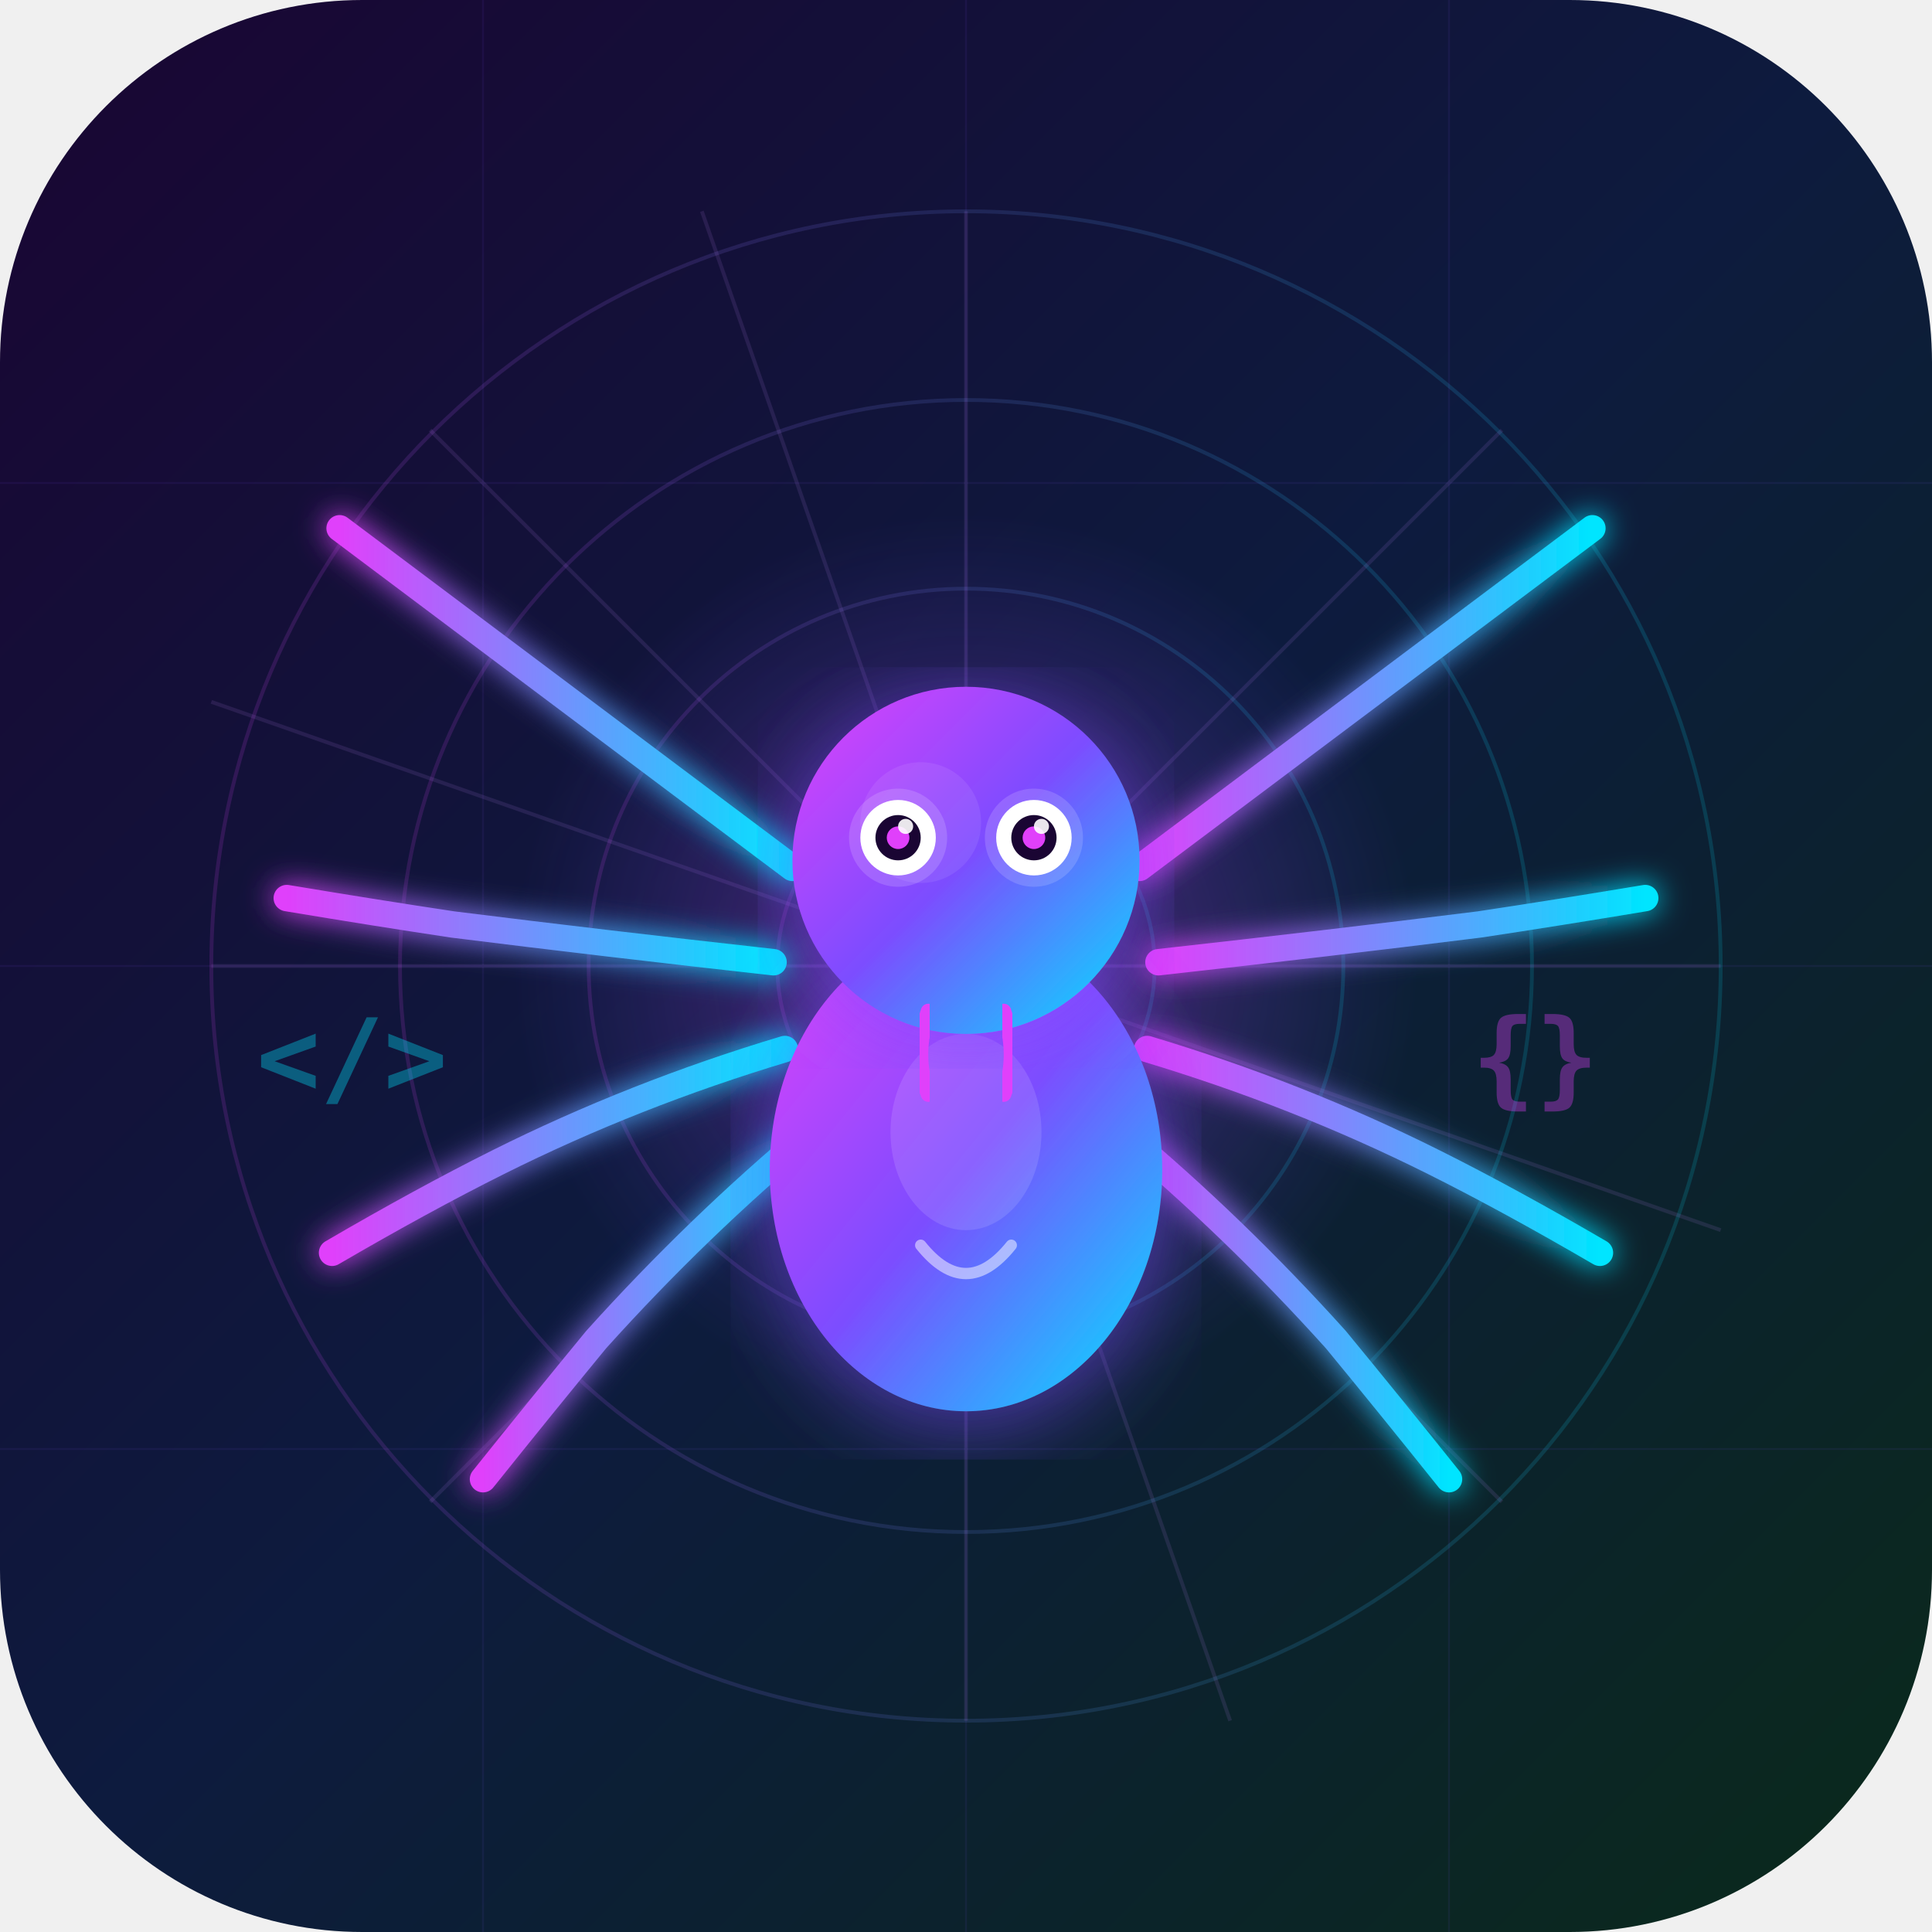
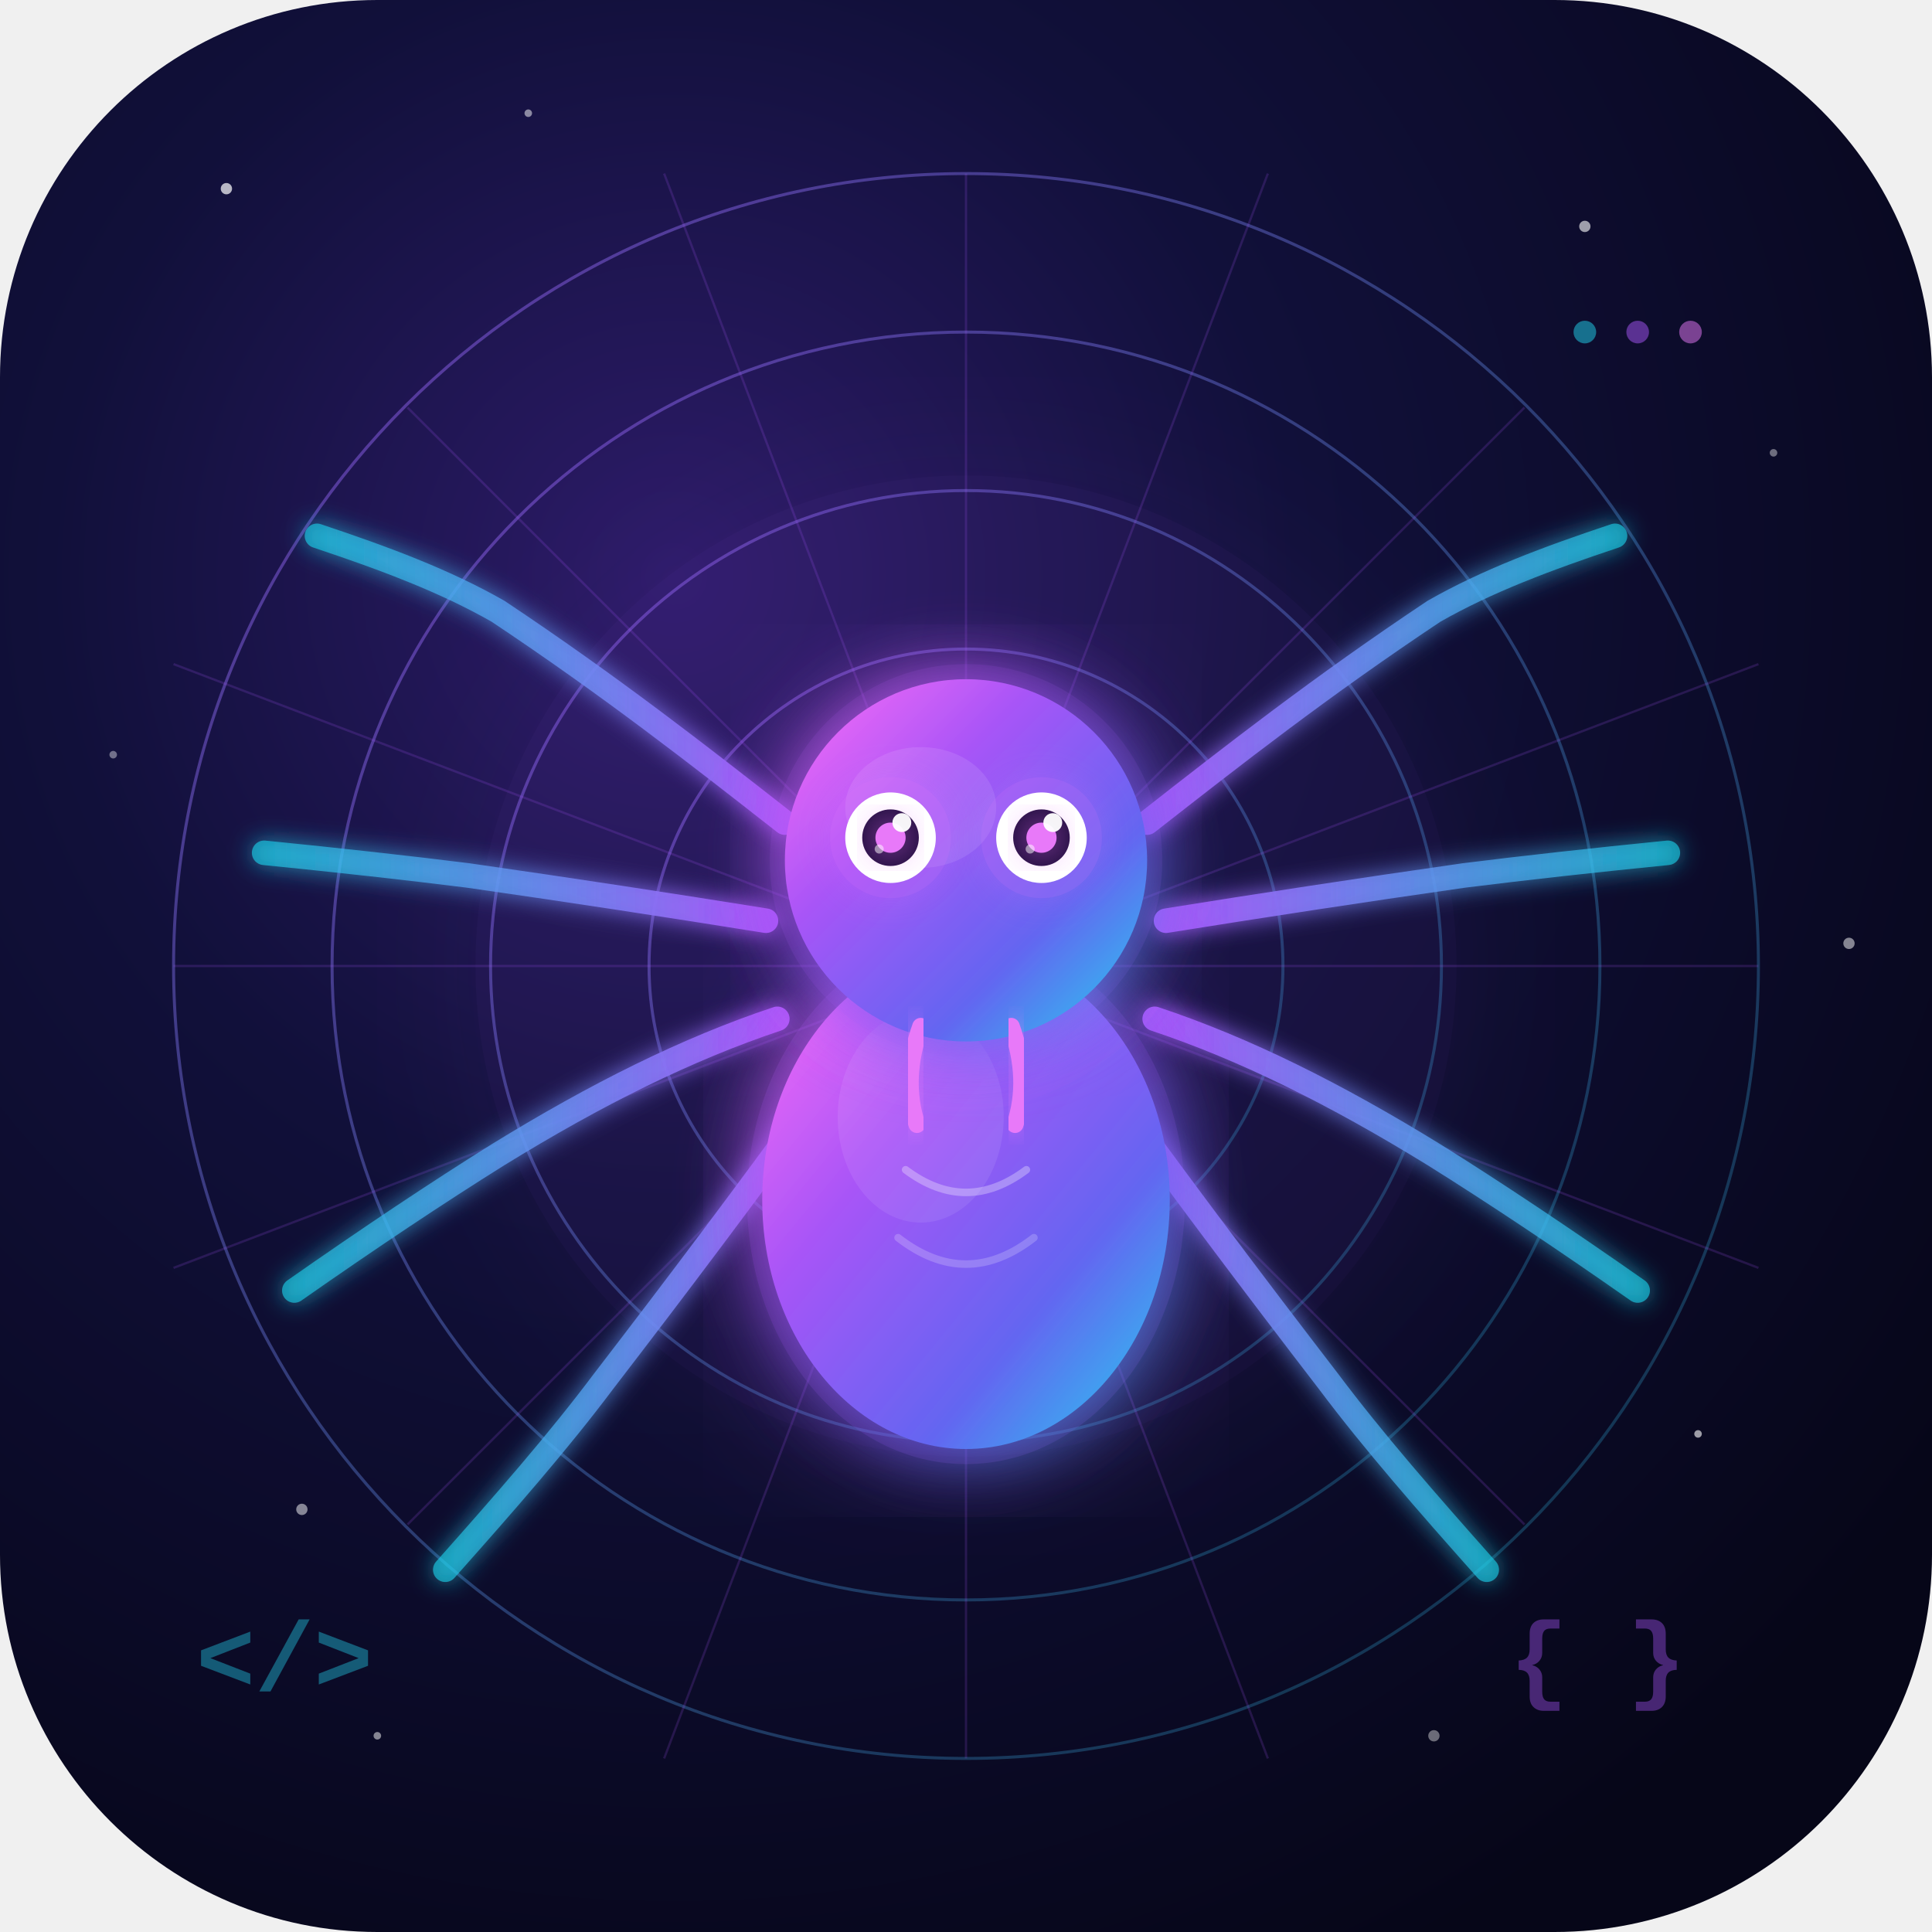
<svg xmlns="http://www.w3.org/2000/svg" viewBox="0 0 512 512" role="img" aria-label="SuperSpider Icon">
  <defs>
-     <linearGradient id="bg" x1="0%" y1="0%" x2="100%" y2="100%">
-       <stop offset="0%" stop-color="#1a0533" />
-       <stop offset="50%" stop-color="#0d1b3e" />
-       <stop offset="100%" stop-color="#0a2a1a" />
+     <radialGradient id="bg-radial" cx="35%" cy="30%" r="80%">
+       <stop offset="0%" stop-color="#2d1b69" />
+       <stop offset="40%" stop-color="#11103a" />
+       <stop offset="100%" stop-color="#060618" />
+     </radialGradient>
+     <linearGradient id="body-grad" x1="0%" y1="0%" x2="100%" y2="100%">
+       <stop offset="0%" stop-color="#ff6ef7" />
+       <stop offset="35%" stop-color="#a855f7" />
+       <stop offset="70%" stop-color="#6366f1" />
+       <stop offset="100%" stop-color="#22d3ee" />
    </linearGradient>
-     <linearGradient id="spider-body" x1="0%" y1="0%" x2="100%" y2="100%">
-       <stop offset="0%" stop-color="#e040fb" />
-       <stop offset="50%" stop-color="#7c4dff" />
-       <stop offset="100%" stop-color="#00e5ff" />
+     <linearGradient id="leg-l" x1="100%" y1="0%" x2="0%" y2="0%">
+       <stop offset="0%" stop-color="#a855f7" />
+       <stop offset="100%" stop-color="#22d3ee" stop-opacity="0.6" />
    </linearGradient>
-     <linearGradient id="leg-grad" x1="0%" y1="0%" x2="100%" y2="0%">
-       <stop offset="0%" stop-color="#e040fb" />
-       <stop offset="100%" stop-color="#00e5ff" />
+     <linearGradient id="leg-r" x1="0%" y1="0%" x2="100%" y2="0%">
+       <stop offset="0%" stop-color="#a855f7" />
+       <stop offset="100%" stop-color="#22d3ee" stop-opacity="0.6" />
    </linearGradient>
-     <radialGradient id="glow-center" cx="50%" cy="50%" r="50%">
-       <stop offset="0%" stop-color="#e040fb" stop-opacity="0.4" />
-       <stop offset="100%" stop-color="#7c4dff" stop-opacity="0" />
+     <linearGradient id="web-ring" x1="0%" y1="0%" x2="100%" y2="100%">
+       <stop offset="0%" stop-color="#a855f7" stop-opacity="0.5" />
+       <stop offset="100%" stop-color="#22d3ee" stop-opacity="0.2" />
+     </linearGradient>
+     <filter id="body-glow" x="-40%" y="-40%" width="180%" height="180%">
+       <feGaussianBlur stdDeviation="10" result="blur" />
+       <feMerge>
+         <feMergeNode in="blur" />
+         <feMergeNode in="SourceGraphic" />
+       </feMerge>
+     </filter>
+     <filter id="eye-glow" x="-60%" y="-60%" width="220%" height="220%">
+       <feGaussianBlur stdDeviation="5" result="blur" />
+       <feMerge>
+         <feMergeNode in="blur" />
+         <feMergeNode in="SourceGraphic" />
+       </feMerge>
+     </filter>
+     <filter id="leg-glow" x="-20%" y="-20%" width="140%" height="140%">
+       <feGaussianBlur stdDeviation="3" result="blur" />
+       <feMerge>
+         <feMergeNode in="blur" />
+         <feMergeNode in="SourceGraphic" />
+       </feMerge>
+     </filter>
+     <filter id="outer-glow" x="-10%" y="-10%" width="120%" height="120%">
+       <feGaussianBlur stdDeviation="18" result="blur" />
+       <feMerge>
+         <feMergeNode in="blur" />
+         <feMergeNode in="SourceGraphic" />
+       </feMerge>
+     </filter>
+     <radialGradient id="star" cx="50%" cy="50%" r="50%">
+       <stop offset="0%" stop-color="#ffffff" />
+       <stop offset="100%" stop-color="#ffffff" stop-opacity="0" />
    </radialGradient>
-     <filter id="glow-strong">
-       <feGaussianBlur stdDeviation="8" result="blur" />
-       <feComposite in="SourceGraphic" in2="blur" operator="over" />
-     </filter>
-     <filter id="glow-soft">
-       <feGaussianBlur stdDeviation="4" result="blur" />
-       <feComposite in="SourceGraphic" in2="blur" operator="over" />
-     </filter>
-     <filter id="shadow">
-       <feDropShadow dx="0" dy="4" stdDeviation="12" flood-color="#7c4dff" flood-opacity="0.6" />
-     </filter>
  </defs>
-   <rect width="512" height="512" rx="96" fill="url(#bg)" />
-   <g stroke="#7c4dff" stroke-width="0.5" opacity="0.08">
-     <line x1="0" y1="128" x2="512" y2="128" />
-     <line x1="0" y1="256" x2="512" y2="256" />
-     <line x1="0" y1="384" x2="512" y2="384" />
-     <line x1="128" y1="0" x2="128" y2="512" />
-     <line x1="256" y1="0" x2="256" y2="512" />
-     <line x1="384" y1="0" x2="384" y2="512" />
+   <rect width="512" height="512" rx="100" fill="url(#bg-radial)" />
+   <circle cx="60" cy="50" r="1.5" fill="white" opacity="0.7" />
+   <circle cx="140" cy="30" r="1" fill="white" opacity="0.5" />
+   <circle cx="420" cy="60" r="1.5" fill="white" opacity="0.6" />
+   <circle cx="470" cy="120" r="1" fill="white" opacity="0.4" />
+   <circle cx="80" cy="400" r="1.5" fill="white" opacity="0.5" />
+   <circle cx="450" cy="380" r="1" fill="white" opacity="0.6" />
+   <circle cx="380" cy="460" r="1.5" fill="white" opacity="0.4" />
+   <circle cx="100" cy="460" r="1" fill="white" opacity="0.5" />
+   <circle cx="30" cy="200" r="1" fill="white" opacity="0.4" />
+   <circle cx="490" cy="250" r="1.5" fill="white" opacity="0.5" />
+   <g fill="none">
+     <circle cx="256" cy="256" r="210" stroke="url(#web-ring)" stroke-width="0.8" />
+     <circle cx="256" cy="256" r="168" stroke="url(#web-ring)" stroke-width="0.8" />
+     <circle cx="256" cy="256" r="126" stroke="url(#web-ring)" stroke-width="0.8" />
+     <circle cx="256" cy="256" r="84" stroke="url(#web-ring)" stroke-width="0.8" />
  </g>
-   <g fill="none" opacity="0.15">
-     <circle cx="256" cy="256" r="200" stroke="url(#leg-grad)" stroke-width="1" />
-     <circle cx="256" cy="256" r="150" stroke="url(#leg-grad)" stroke-width="1" />
-     <circle cx="256" cy="256" r="100" stroke="url(#leg-grad)" stroke-width="1" />
-     <circle cx="256" cy="256" r="50" stroke="url(#leg-grad)" stroke-width="1" />
+   <g stroke="#a855f7" stroke-width="0.6" opacity="0.18" fill="none">
+     <line x1="256" y1="46" x2="256" y2="466" />
+     <line x1="46" y1="256" x2="466" y2="256" />
+     <line x1="108" y1="108" x2="404" y2="404" />
+     <line x1="404" y1="108" x2="108" y2="404" />
+     <line x1="46" y1="176" x2="466" y2="336" />
+     <line x1="176" y1="46" x2="336" y2="466" />
+     <line x1="46" y1="336" x2="466" y2="176" />
+     <line x1="336" y1="46" x2="176" y2="466" />
  </g>
-   <g stroke="#c084fc" stroke-width="1" opacity="0.12" fill="none">
-     <line x1="256" y1="56" x2="256" y2="456" />
-     <line x1="56" y1="256" x2="456" y2="256" />
-     <line x1="114" y1="114" x2="398" y2="398" />
-     <line x1="398" y1="114" x2="114" y2="398" />
-     <line x1="56" y1="186" x2="456" y2="326" />
-     <line x1="186" y1="56" x2="326" y2="456" />
+   <circle cx="256" cy="256" r="130" fill="#a855f7" opacity="0.06" filter="url(#outer-glow)" />
+   <g filter="url(#leg-glow)">
+     <path d="M208 218 C185 200 162 182 132 162 C118 154 102 148 84 142" stroke="url(#leg-l)" stroke-width="6.5" stroke-linecap="round" fill="none" />
+     <path d="M203 244 C178 240 152 236 124 232 C108 230 90 228 70 226" stroke="url(#leg-l)" stroke-width="6.5" stroke-linecap="round" fill="none" />
+     <path d="M206 270 C182 278 158 290 132 306 C116 316 98 328 78 342" stroke="url(#leg-l)" stroke-width="6.5" stroke-linecap="round" fill="none" />
+     <path d="M214 294 C198 316 180 340 160 366 C148 382 134 398 118 416" stroke="url(#leg-l)" stroke-width="6.5" stroke-linecap="round" fill="none" />
  </g>
-   <circle cx="256" cy="256" r="120" fill="url(#glow-center)" />
-   <g stroke="url(#leg-grad)" stroke-width="7" stroke-linecap="round" fill="none" filter="url(#glow-soft)">
-     <path d="M210 230 Q170 200 130 170 Q110 155 90 140" />
-     <path d="M205 255 Q160 250 120 245 Q100 242 76 238" />
-     <path d="M208 278 Q168 290 132 308 Q112 318 88 332" />
-     <path d="M215 300 Q185 325 158 355 Q144 372 128 392" />
+   <g filter="url(#leg-glow)">
+     <path d="M304 218 C327 200 350 182 380 162 C394 154 410 148 428 142" stroke="url(#leg-r)" stroke-width="6.5" stroke-linecap="round" fill="none" />
+     <path d="M309 244 C334 240 360 236 388 232 C404 230 422 228 442 226" stroke="url(#leg-r)" stroke-width="6.5" stroke-linecap="round" fill="none" />
+     <path d="M306 270 C330 278 354 290 380 306 C396 316 414 328 434 342" stroke="url(#leg-r)" stroke-width="6.5" stroke-linecap="round" fill="none" />
+     <path d="M298 294 C314 316 332 340 352 366 C364 382 378 398 394 416" stroke="url(#leg-r)" stroke-width="6.5" stroke-linecap="round" fill="none" />
  </g>
-   <g stroke="url(#leg-grad)" stroke-width="7" stroke-linecap="round" fill="none" filter="url(#glow-soft)">
-     <path d="M302 230 Q342 200 382 170 Q402 155 422 140" />
-     <path d="M307 255 Q352 250 392 245 Q412 242 436 238" />
-     <path d="M304 278 Q344 290 380 308 Q400 318 424 332" />
-     <path d="M297 300 Q327 325 354 355 Q368 372 384 392" />
-   </g>
-   <line x1="256" y1="56" x2="256" y2="168" stroke="#e040fb" stroke-width="3" stroke-linecap="round" opacity="0.7" filter="url(#glow-soft)" />
-   <ellipse cx="256" cy="310" rx="52" ry="64" fill="url(#spider-body)" filter="url(#shadow)" />
-   <ellipse cx="256" cy="300" rx="20" ry="26" fill="#ffffff" opacity="0.12" />
-   <path d="M244 330 Q256 345 268 330" fill="none" stroke="#ffffff" stroke-width="3" stroke-linecap="round" opacity="0.5" />
-   <circle cx="256" cy="228" r="46" fill="url(#spider-body)" filter="url(#shadow)" />
-   <circle cx="244" cy="218" r="16" fill="#ffffff" opacity="0.08" />
-   <circle cx="238" cy="222" r="13" fill="#ffffff" opacity="0.15" />
-   <circle cx="274" cy="222" r="13" fill="#ffffff" opacity="0.15" />
-   <circle cx="238" cy="222" r="10" fill="#ffffff" />
-   <circle cx="274" cy="222" r="10" fill="#ffffff" />
-   <circle cx="238" cy="222" r="6" fill="#1a0533" />
-   <circle cx="274" cy="222" r="6" fill="#1a0533" />
-   <circle cx="238" cy="222" r="3" fill="#e040fb" />
-   <circle cx="274" cy="222" r="3" fill="#e040fb" />
-   <circle cx="240" cy="219" r="2" fill="#ffffff" opacity="0.9" />
-   <circle cx="276" cy="219" r="2" fill="#ffffff" opacity="0.9" />
-   <path d="M246 268 Q242 280 246 290" fill="none" stroke="#e040fb" stroke-width="4" stroke-linecap="round" filter="url(#glow-soft)" />
-   <path d="M266 268 Q270 280 266 290" fill="none" stroke="#e040fb" stroke-width="4" stroke-linecap="round" filter="url(#glow-soft)" />
-   <text x="68" y="290" font-family="monospace" font-size="28" fill="#00e5ff" opacity="0.35" font-weight="bold">&lt;/&gt;</text>
-   <text x="390" y="290" font-family="monospace" font-size="28" fill="#e040fb" opacity="0.35" font-weight="bold">{}</text>
+   <line x1="256" y1="46" x2="256" y2="172" stroke="#e879f9" stroke-width="3" stroke-linecap="round" opacity="0.8" filter="url(#leg-glow)" />
+   <ellipse cx="256" cy="318" rx="58" ry="70" fill="#a855f7" opacity="0.25" filter="url(#outer-glow)" />
+   <ellipse cx="256" cy="318" rx="54" ry="66" fill="url(#body-grad)" filter="url(#body-glow)" />
+   <ellipse cx="244" cy="296" rx="22" ry="28" fill="white" opacity="0.08" />
+   <path d="M240 310 Q256 322 272 310" fill="none" stroke="white" stroke-width="2" stroke-linecap="round" opacity="0.3" />
+   <path d="M238 328 Q256 342 274 328" fill="none" stroke="white" stroke-width="2" stroke-linecap="round" opacity="0.2" />
+   <circle cx="256" cy="228" r="52" fill="#a855f7" opacity="0.2" filter="url(#outer-glow)" />
+   <circle cx="256" cy="228" r="48" fill="url(#body-grad)" filter="url(#body-glow)" />
+   <ellipse cx="244" cy="214" rx="20" ry="16" fill="white" opacity="0.1" />
+   <circle cx="236" cy="222" r="16" fill="#e879f9" opacity="0.2" filter="url(#eye-glow)" />
+   <circle cx="276" cy="222" r="16" fill="#e879f9" opacity="0.2" filter="url(#eye-glow)" />
+   <circle cx="236" cy="222" r="12" fill="white" />
+   <circle cx="276" cy="222" r="12" fill="white" />
+   <circle cx="236" cy="222" r="7.5" fill="#1e0a3c" />
+   <circle cx="276" cy="222" r="7.5" fill="#1e0a3c" />
+   <circle cx="236" cy="222" r="4" fill="#e879f9" filter="url(#eye-glow)" />
+   <circle cx="276" cy="222" r="4" fill="#e879f9" filter="url(#eye-glow)" />
+   <circle cx="239" cy="218" r="2.5" fill="white" opacity="0.95" />
+   <circle cx="279" cy="218" r="2.5" fill="white" opacity="0.95" />
+   <circle cx="233" cy="225" r="1.2" fill="white" opacity="0.5" />
+   <circle cx="273" cy="225" r="1.2" fill="white" opacity="0.5" />
+   <path d="M244 272 Q239 286 243 298" fill="none" stroke="#e879f9" stroke-width="4.5" stroke-linecap="round" filter="url(#leg-glow)" />
+   <path d="M268 272 Q273 286 269 298" fill="none" stroke="#e879f9" stroke-width="4.5" stroke-linecap="round" filter="url(#leg-glow)" />
+   <text x="52" y="448" font-family="'Courier New', monospace" font-size="26" fill="#22d3ee" opacity="0.4" font-weight="bold">&lt;/&gt;</text>
+   <text x="400" y="448" font-family="'Courier New', monospace" font-size="26" fill="#a855f7" opacity="0.4" font-weight="bold">{  }</text>
+   <circle cx="420" cy="88" r="3" fill="#22d3ee" opacity="0.5" />
+   <circle cx="434" cy="88" r="3" fill="#a855f7" opacity="0.5" />
+   <circle cx="448" cy="88" r="3" fill="#e879f9" opacity="0.5" />
</svg>
